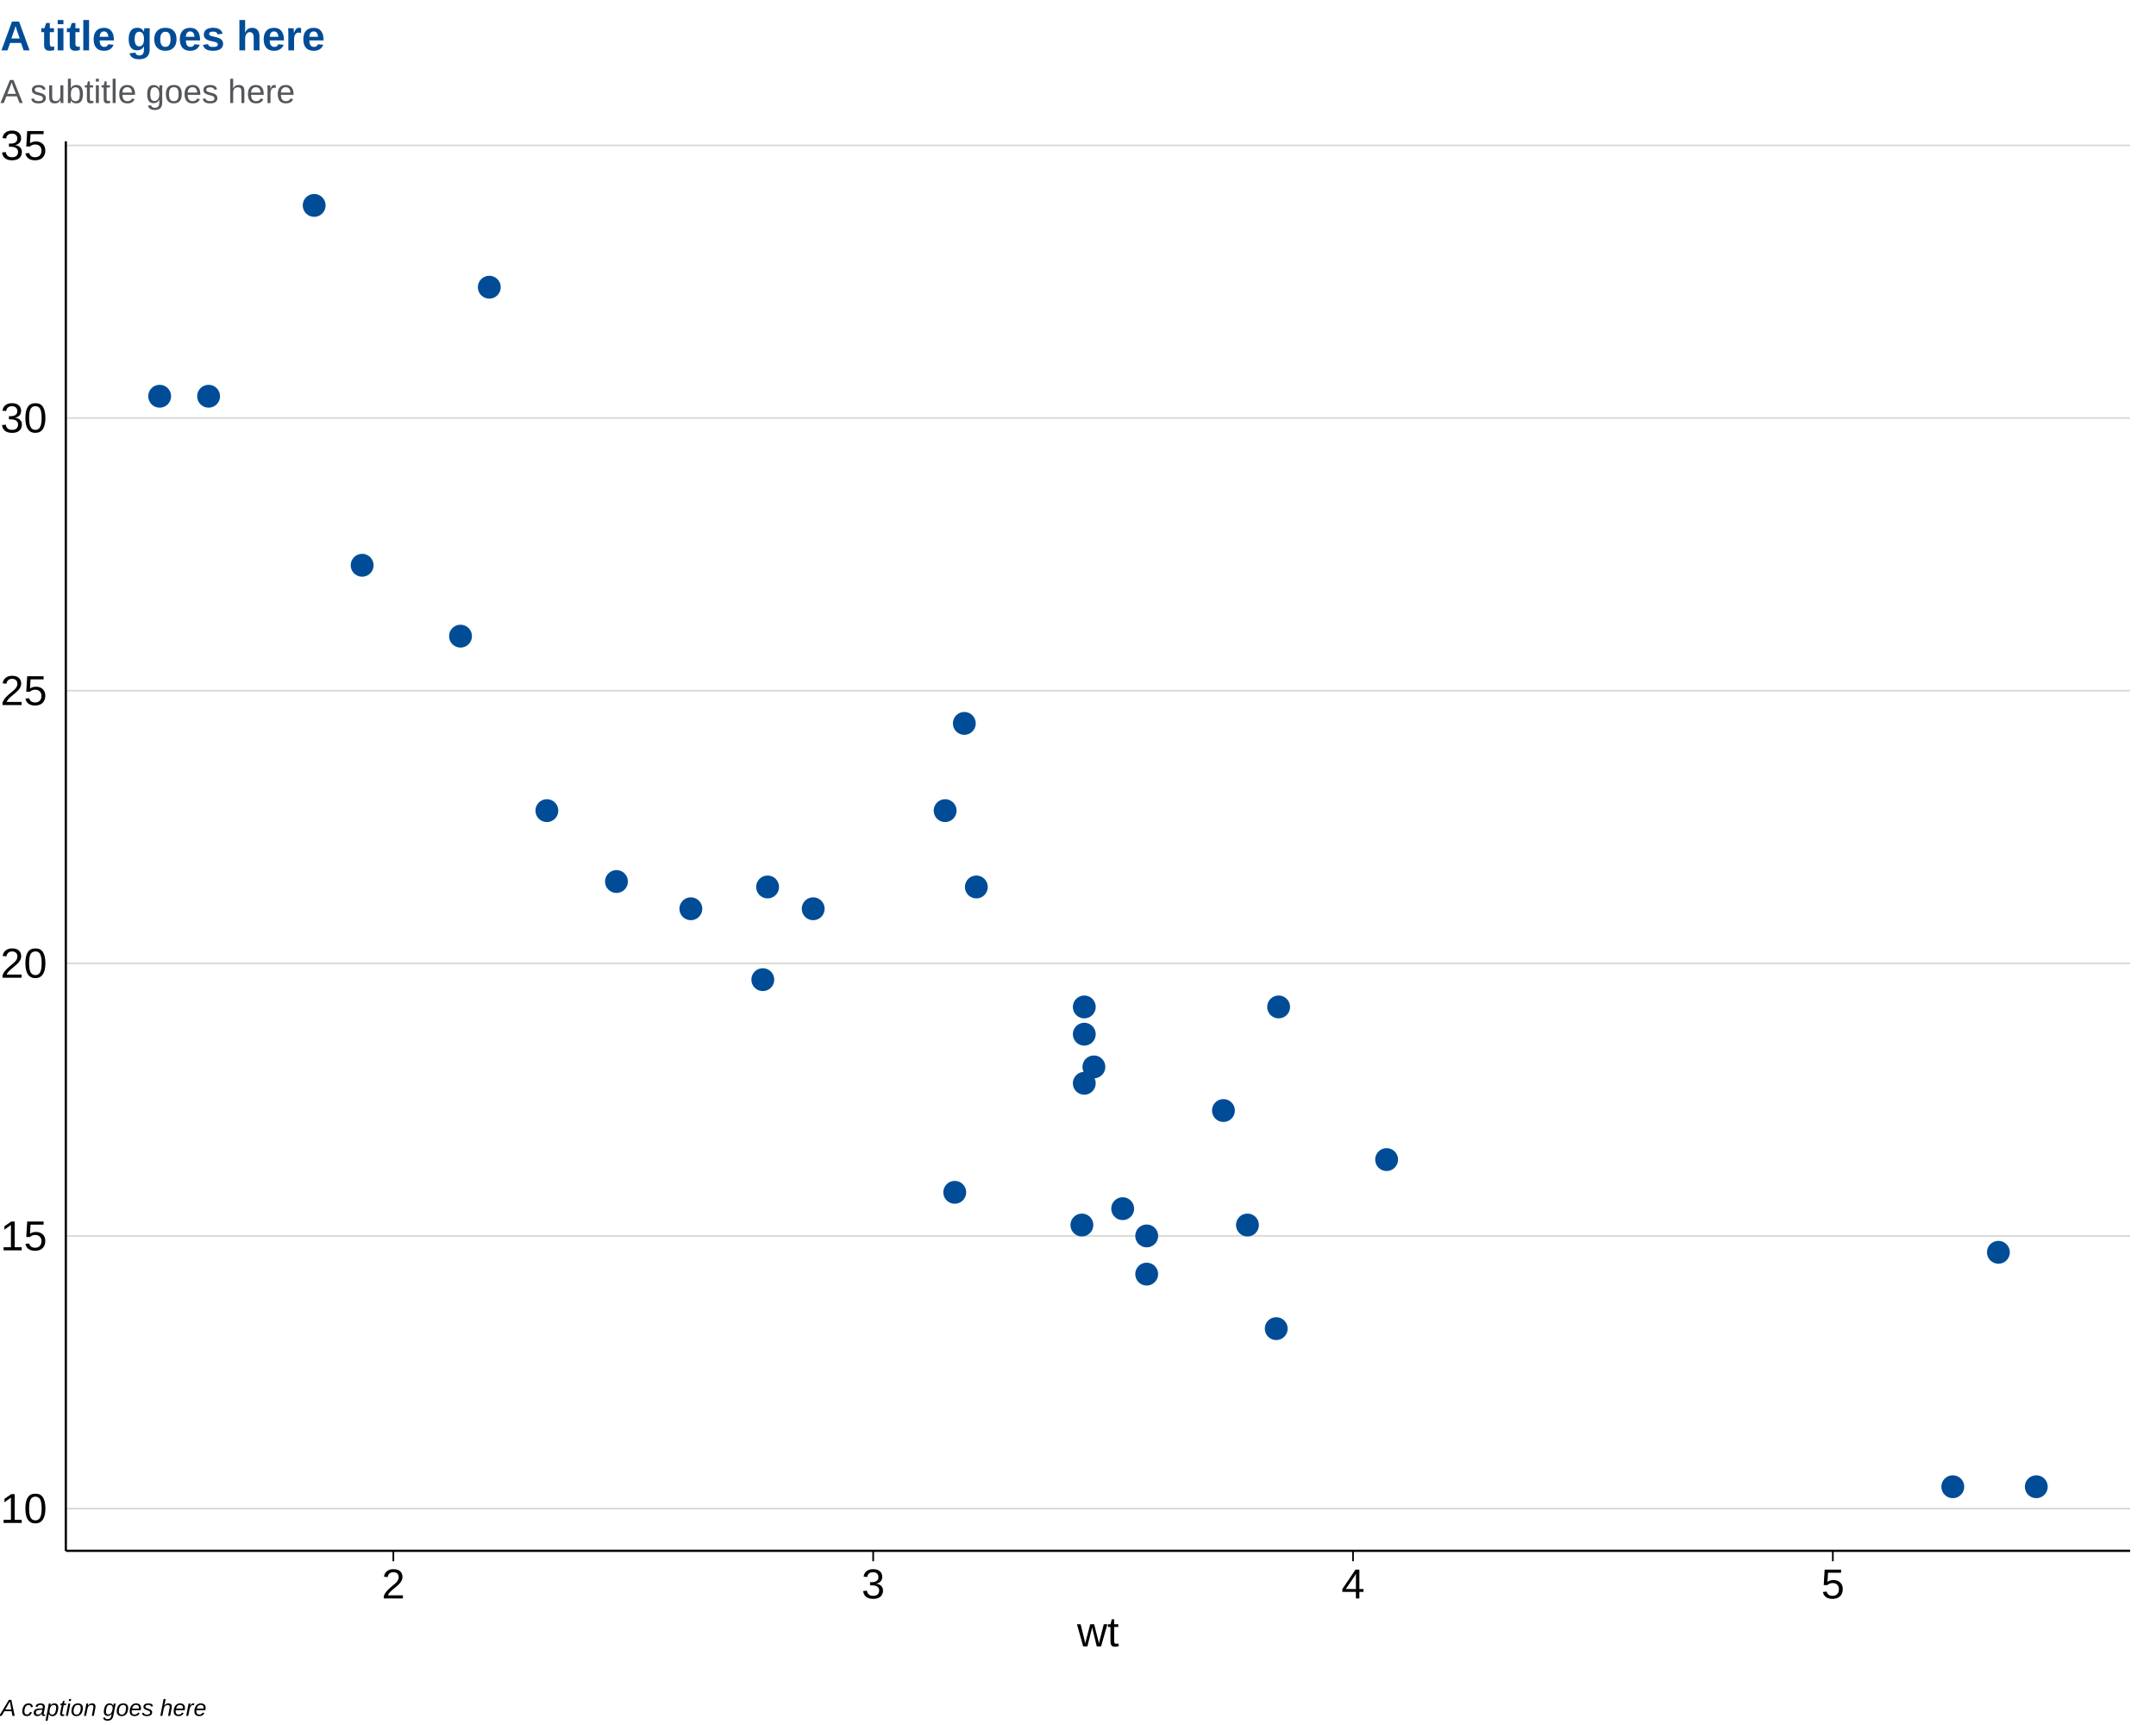
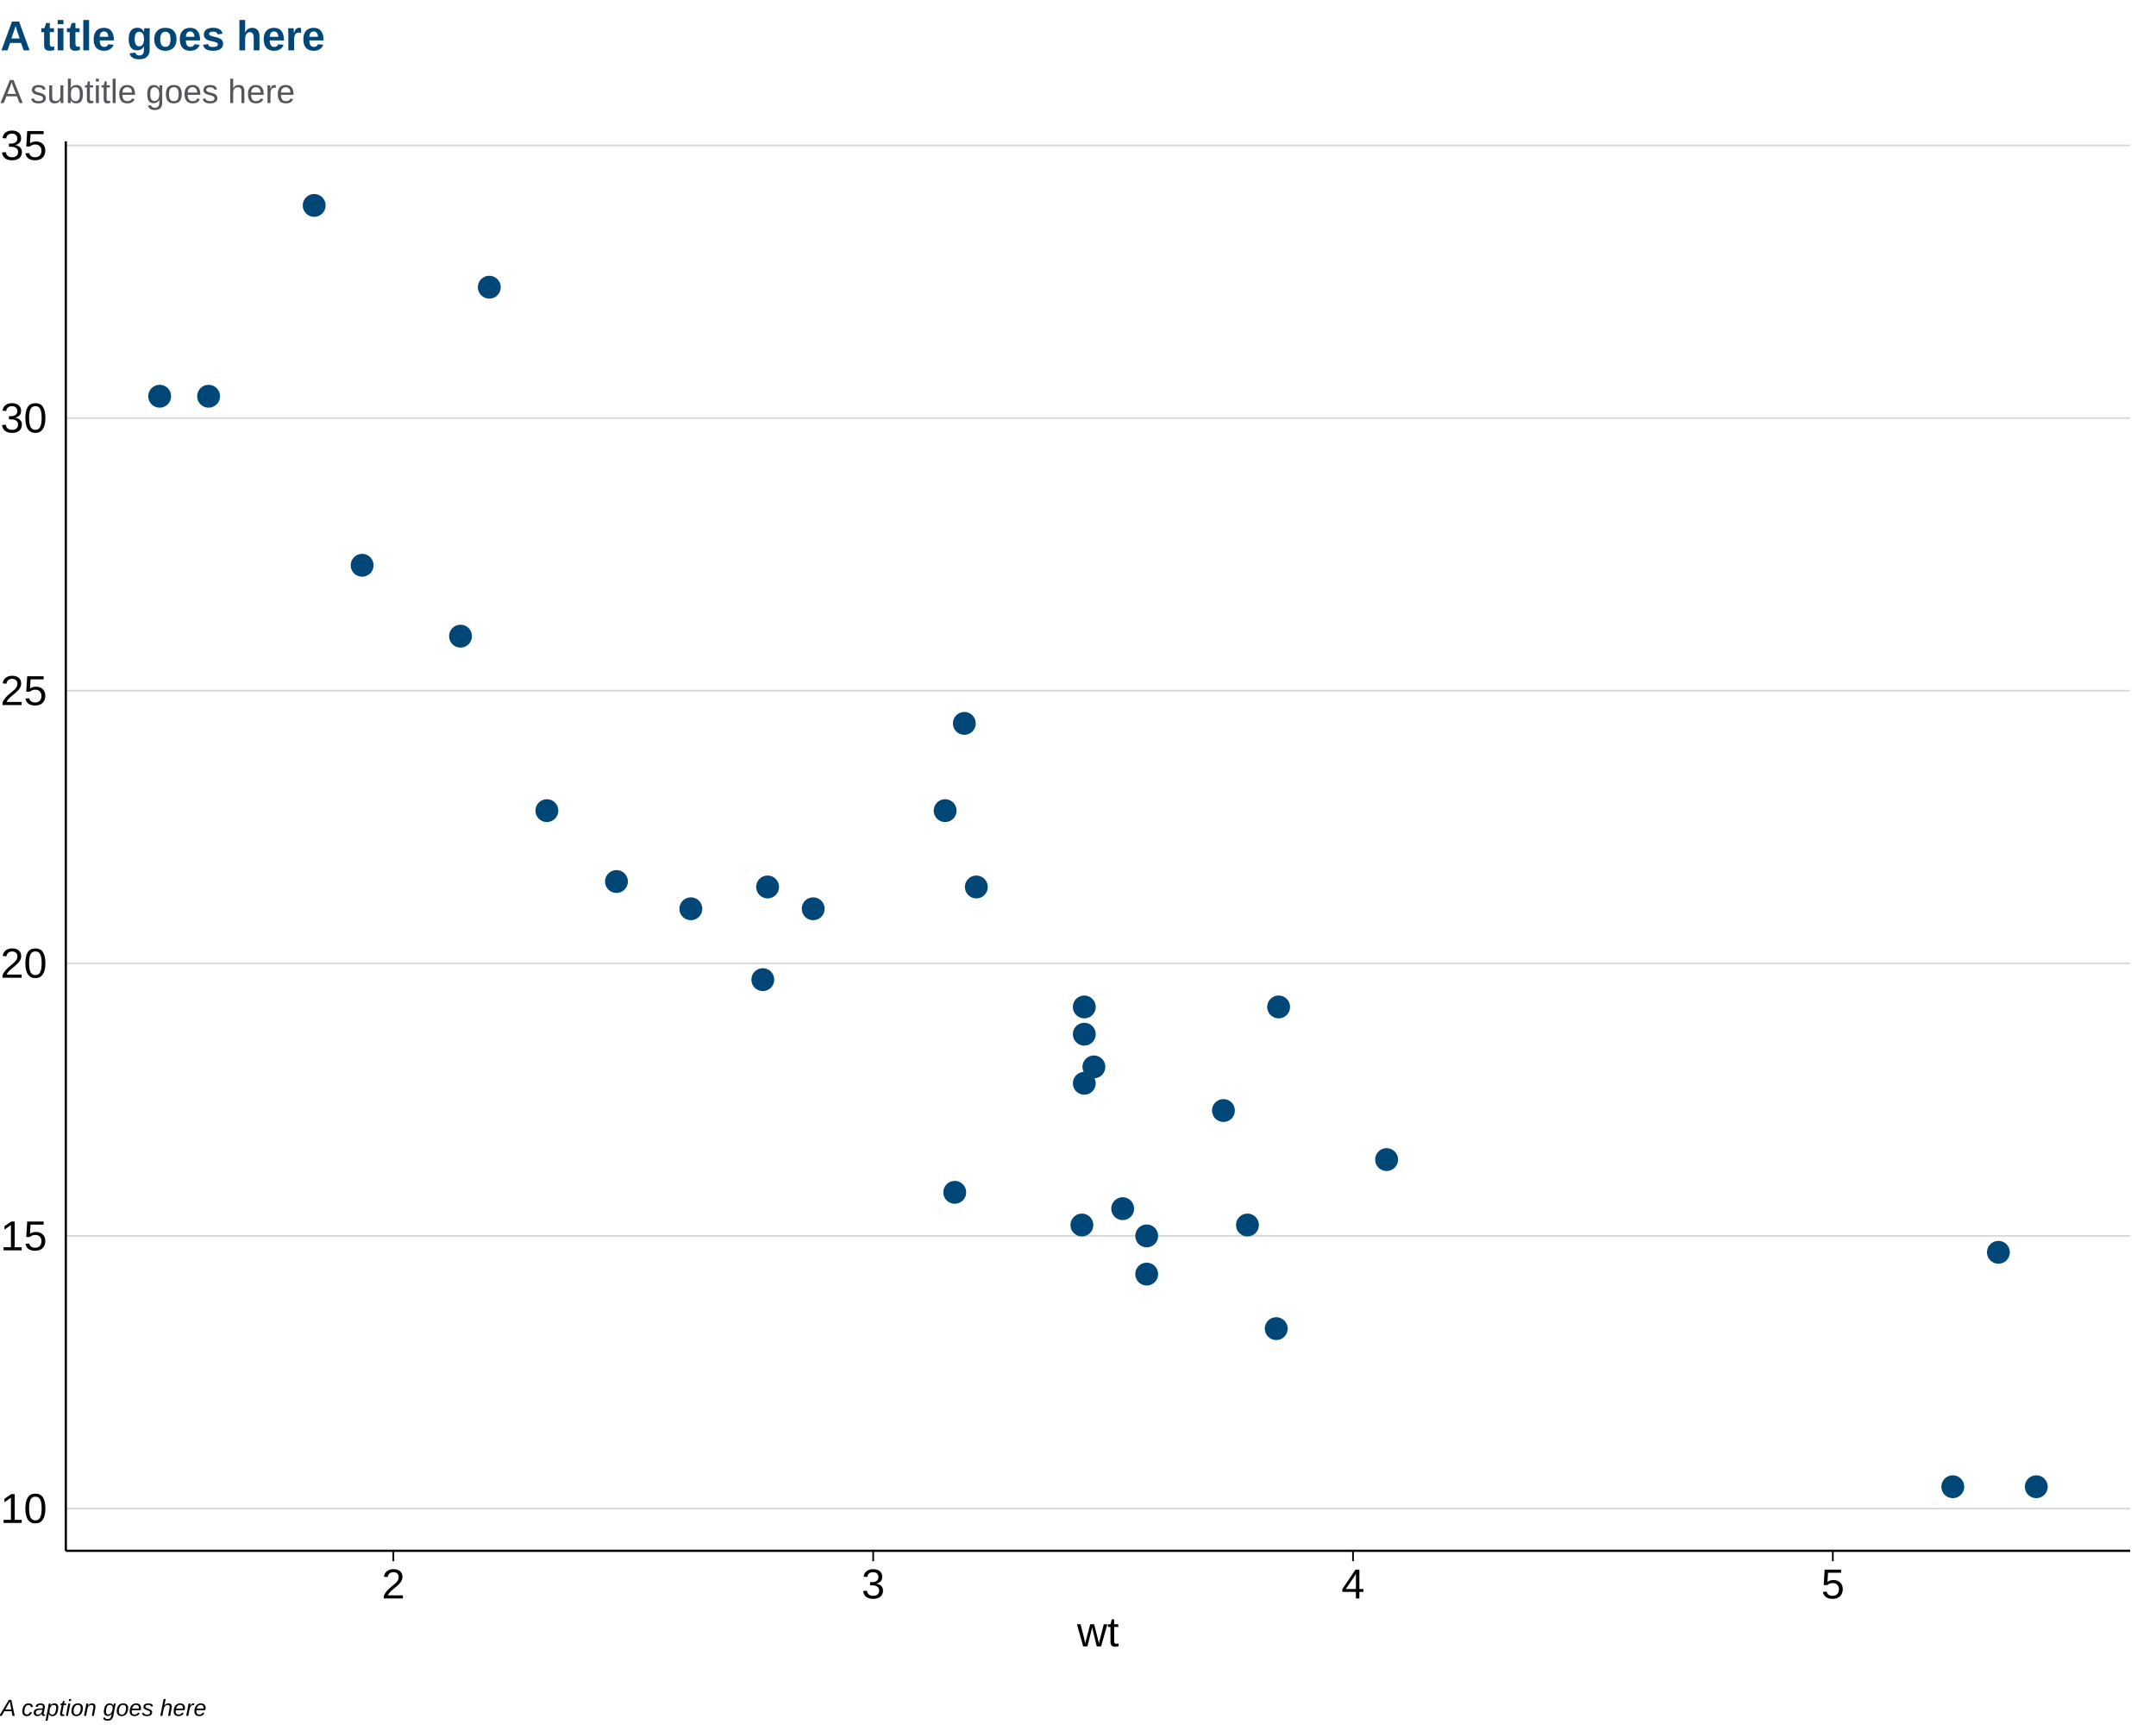
<svg xmlns="http://www.w3.org/2000/svg" viewBox="0 0 720.00 576.00">
  <defs>
    <style type="text/css">
    line, polyline, polygon, path, rect, circle {
      fill: none;
      stroke: #000000;
      stroke-linecap: round;
      stroke-linejoin: round;
      stroke-miterlimit: 10.00;
    }
  </style>
  </defs>
  <rect width="100%" height="100%" style="stroke: none; fill: #FFFFFF;" />
  <rect x="0.00" y="0.00" width="720.00" height="576.00" style="stroke-width: 0.75; stroke: none; fill: #FFFFFF;" />
  <defs>
    <clipPath id="cpMjEuOTh8NzExLjM2fDUxNy44NHw0Ny4yMA==">
      <rect x="21.98" y="47.20" width="689.38" height="470.64" />
    </clipPath>
  </defs>
  <rect x="21.98" y="47.20" width="689.38" height="470.64" style="stroke-width: 0.75; stroke: none; fill: #FFFFFF;" clip-path="url(#cpMjEuOTh8NzExLjM2fDUxNy44NHw0Ny4yMA==)" />
  <polyline points="21.98,503.73 711.36,503.73 " style="stroke-width: 0.56; stroke: #D9D9D6; stroke-linecap: butt;" clip-path="url(#cpMjEuOTh8NzExLjM2fDUxNy44NHw0Ny4yMA==)" />
  <polyline points="21.98,412.69 711.36,412.69 " style="stroke-width: 0.56; stroke: #D9D9D6; stroke-linecap: butt;" clip-path="url(#cpMjEuOTh8NzExLjM2fDUxNy44NHw0Ny4yMA==)" />
  <polyline points="21.98,321.66 711.36,321.66 " style="stroke-width: 0.56; stroke: #D9D9D6; stroke-linecap: butt;" clip-path="url(#cpMjEuOTh8NzExLjM2fDUxNy44NHw0Ny4yMA==)" />
  <polyline points="21.98,230.63 711.36,230.63 " style="stroke-width: 0.56; stroke: #D9D9D6; stroke-linecap: butt;" clip-path="url(#cpMjEuOTh8NzExLjM2fDUxNy44NHw0Ny4yMA==)" />
  <polyline points="21.98,139.60 711.36,139.60 " style="stroke-width: 0.56; stroke: #D9D9D6; stroke-linecap: butt;" clip-path="url(#cpMjEuOTh8NzExLjM2fDUxNy44NHw0Ny4yMA==)" />
  <polyline points="21.98,48.56 711.36,48.56 " style="stroke-width: 0.56; stroke: #D9D9D6; stroke-linecap: butt;" clip-path="url(#cpMjEuOTh8NzExLjM2fDUxNy44NHw0Ny4yMA==)" />
-   <circle cx="230.71" cy="303.45" r="2.60pt" style="stroke-width: 0.71; stroke: #004C97; fill: #004C97;" clip-path="url(#cpMjEuOTh8NzExLjM2fDUxNy44NHw0Ny4yMA==)" />
-   <circle cx="271.57" cy="303.45" r="2.60pt" style="stroke-width: 0.71; stroke: #004C97; fill: #004C97;" clip-path="url(#cpMjEuOTh8NzExLjM2fDUxNy44NHw0Ny4yMA==)" />
-   <circle cx="182.63" cy="270.68" r="2.60pt" style="stroke-width: 0.71; stroke: #004C97; fill: #004C97;" clip-path="url(#cpMjEuOTh8NzExLjM2fDUxNy44NHw0Ny4yMA==)" />
-   <circle cx="326.05" cy="296.17" r="2.60pt" style="stroke-width: 0.71; stroke: #004C97; fill: #004C97;" clip-path="url(#cpMjEuOTh8NzExLjM2fDUxNy44NHw0Ny4yMA==)" />
-   <circle cx="362.10" cy="345.33" r="2.60pt" style="stroke-width: 0.71; stroke: #004C97; fill: #004C97;" clip-path="url(#cpMjEuOTh8NzExLjM2fDUxNy44NHw0Ny4yMA==)" />
-   <circle cx="365.31" cy="356.25" r="2.60pt" style="stroke-width: 0.71; stroke: #004C97; fill: #004C97;" clip-path="url(#cpMjEuOTh8NzExLjM2fDUxNy44NHw0Ny4yMA==)" />
-   <circle cx="382.94" cy="425.44" r="2.60pt" style="stroke-width: 0.71; stroke: #004C97; fill: #004C97;" clip-path="url(#cpMjEuOTh8NzExLjM2fDUxNy44NHw0Ny4yMA==)" />
-   <circle cx="322.04" cy="241.55" r="2.60pt" style="stroke-width: 0.71; stroke: #004C97; fill: #004C97;" clip-path="url(#cpMjEuOTh8NzExLjM2fDUxNy44NHw0Ny4yMA==)" />
-   <circle cx="315.63" cy="270.68" r="2.60pt" style="stroke-width: 0.71; stroke: #004C97; fill: #004C97;" clip-path="url(#cpMjEuOTh8NzExLjM2fDUxNy44NHw0Ny4yMA==)" />
-   <circle cx="362.10" cy="336.23" r="2.60pt" style="stroke-width: 0.71; stroke: #004C97; fill: #004C97;" clip-path="url(#cpMjEuOTh8NzExLjM2fDUxNy44NHw0Ny4yMA==)" />
-   <circle cx="362.10" cy="361.72" r="2.60pt" style="stroke-width: 0.71; stroke: #004C97; fill: #004C97;" clip-path="url(#cpMjEuOTh8NzExLjM2fDUxNy44NHw0Ny4yMA==)" />
-   <circle cx="463.06" cy="387.20" r="2.60pt" style="stroke-width: 0.71; stroke: #004C97; fill: #004C97;" clip-path="url(#cpMjEuOTh8NzExLjM2fDUxNy44NHw0Ny4yMA==)" />
-   <circle cx="408.57" cy="370.82" r="2.60pt" style="stroke-width: 0.71; stroke: #004C97; fill: #004C97;" clip-path="url(#cpMjEuOTh8NzExLjM2fDUxNy44NHw0Ny4yMA==)" />
-   <circle cx="416.59" cy="409.05" r="2.60pt" style="stroke-width: 0.71; stroke: #004C97; fill: #004C97;" clip-path="url(#cpMjEuOTh8NzExLjM2fDUxNy44NHw0Ny4yMA==)" />
-   <circle cx="652.14" cy="496.44" r="2.60pt" style="stroke-width: 0.71; stroke: #004C97; fill: #004C97;" clip-path="url(#cpMjEuOTh8NzExLjM2fDUxNy44NHw0Ny4yMA==)" />
-   <circle cx="680.02" cy="496.44" r="2.60pt" style="stroke-width: 0.71; stroke: #004C97; fill: #004C97;" clip-path="url(#cpMjEuOTh8NzExLjM2fDUxNy44NHw0Ny4yMA==)" />
-   <circle cx="667.37" cy="418.16" r="2.60pt" style="stroke-width: 0.71; stroke: #004C97; fill: #004C97;" clip-path="url(#cpMjEuOTh8NzExLjM2fDUxNy44NHw0Ny4yMA==)" />
-   <circle cx="163.40" cy="95.90" r="2.60pt" style="stroke-width: 0.71; stroke: #004C97; fill: #004C97;" clip-path="url(#cpMjEuOTh8NzExLjM2fDUxNy44NHw0Ny4yMA==)" />
-   <circle cx="69.66" cy="132.31" r="2.60pt" style="stroke-width: 0.71; stroke: #004C97; fill: #004C97;" clip-path="url(#cpMjEuOTh8NzExLjM2fDUxNy44NHw0Ny4yMA==)" />
-   <circle cx="104.92" cy="68.59" r="2.60pt" style="stroke-width: 0.71; stroke: #004C97; fill: #004C97;" clip-path="url(#cpMjEuOTh8NzExLjM2fDUxNy44NHw0Ny4yMA==)" />
-   <circle cx="205.87" cy="294.35" r="2.60pt" style="stroke-width: 0.71; stroke: #004C97; fill: #004C97;" clip-path="url(#cpMjEuOTh8NzExLjM2fDUxNy44NHw0Ny4yMA==)" />
-   <circle cx="374.92" cy="403.59" r="2.60pt" style="stroke-width: 0.71; stroke: #004C97; fill: #004C97;" clip-path="url(#cpMjEuOTh8NzExLjM2fDUxNy44NHw0Ny4yMA==)" />
-   <circle cx="361.30" cy="409.05" r="2.60pt" style="stroke-width: 0.71; stroke: #004C97; fill: #004C97;" clip-path="url(#cpMjEuOTh8NzExLjM2fDUxNy44NHw0Ny4yMA==)" />
-   <circle cx="426.20" cy="443.65" r="2.60pt" style="stroke-width: 0.71; stroke: #004C97; fill: #004C97;" clip-path="url(#cpMjEuOTh8NzExLjM2fDUxNy44NHw0Ny4yMA==)" />
-   <circle cx="427.00" cy="336.23" r="2.60pt" style="stroke-width: 0.71; stroke: #004C97; fill: #004C97;" clip-path="url(#cpMjEuOTh8NzExLjM2fDUxNy44NHw0Ny4yMA==)" />
-   <circle cx="120.94" cy="188.75" r="2.60pt" style="stroke-width: 0.71; stroke: #004C97; fill: #004C97;" clip-path="url(#cpMjEuOTh8NzExLjM2fDUxNy44NHw0Ny4yMA==)" />
-   <circle cx="153.79" cy="212.42" r="2.60pt" style="stroke-width: 0.71; stroke: #004C97; fill: #004C97;" clip-path="url(#cpMjEuOTh8NzExLjM2fDUxNy44NHw0Ny4yMA==)" />
-   <circle cx="53.32" cy="132.31" r="2.60pt" style="stroke-width: 0.71; stroke: #004C97; fill: #004C97;" clip-path="url(#cpMjEuOTh8NzExLjM2fDUxNy44NHw0Ny4yMA==)" />
-   <circle cx="318.84" cy="398.13" r="2.60pt" style="stroke-width: 0.71; stroke: #004C97; fill: #004C97;" clip-path="url(#cpMjEuOTh8NzExLjM2fDUxNy44NHw0Ny4yMA==)" />
-   <circle cx="254.74" cy="327.12" r="2.60pt" style="stroke-width: 0.71; stroke: #004C97; fill: #004C97;" clip-path="url(#cpMjEuOTh8NzExLjM2fDUxNy44NHw0Ny4yMA==)" />
-   <circle cx="382.94" cy="412.69" r="2.60pt" style="stroke-width: 0.71; stroke: #004C97; fill: #004C97;" clip-path="url(#cpMjEuOTh8NzExLjM2fDUxNy44NHw0Ny4yMA==)" />
-   <circle cx="256.34" cy="296.17" r="2.60pt" style="stroke-width: 0.71; stroke: #004C97; fill: #004C97;" clip-path="url(#cpMjEuOTh8NzExLjM2fDUxNy44NHw0Ny4yMA==)" />
+   <circle cx="230.71" cy="303.45" r="2.60pt" style="stroke-width: 0.71; stroke: #004676; fill: #004676;" clip-path="url(#cpMjEuOTh8NzExLjM2fDUxNy44NHw0Ny4yMA==)" />
+   <circle cx="271.57" cy="303.45" r="2.60pt" style="stroke-width: 0.71; stroke: #004676; fill: #004676;" clip-path="url(#cpMjEuOTh8NzExLjM2fDUxNy44NHw0Ny4yMA==)" />
+   <circle cx="182.63" cy="270.68" r="2.60pt" style="stroke-width: 0.71; stroke: #004676; fill: #004676;" clip-path="url(#cpMjEuOTh8NzExLjM2fDUxNy44NHw0Ny4yMA==)" />
+   <circle cx="326.05" cy="296.17" r="2.60pt" style="stroke-width: 0.71; stroke: #004676; fill: #004676;" clip-path="url(#cpMjEuOTh8NzExLjM2fDUxNy44NHw0Ny4yMA==)" />
+   <circle cx="362.10" cy="345.33" r="2.60pt" style="stroke-width: 0.71; stroke: #004676; fill: #004676;" clip-path="url(#cpMjEuOTh8NzExLjM2fDUxNy44NHw0Ny4yMA==)" />
+   <circle cx="365.31" cy="356.25" r="2.60pt" style="stroke-width: 0.71; stroke: #004676; fill: #004676;" clip-path="url(#cpMjEuOTh8NzExLjM2fDUxNy44NHw0Ny4yMA==)" />
+   <circle cx="382.94" cy="425.44" r="2.60pt" style="stroke-width: 0.71; stroke: #004676; fill: #004676;" clip-path="url(#cpMjEuOTh8NzExLjM2fDUxNy44NHw0Ny4yMA==)" />
+   <circle cx="322.04" cy="241.55" r="2.60pt" style="stroke-width: 0.71; stroke: #004676; fill: #004676;" clip-path="url(#cpMjEuOTh8NzExLjM2fDUxNy44NHw0Ny4yMA==)" />
+   <circle cx="315.63" cy="270.68" r="2.60pt" style="stroke-width: 0.71; stroke: #004676; fill: #004676;" clip-path="url(#cpMjEuOTh8NzExLjM2fDUxNy44NHw0Ny4yMA==)" />
+   <circle cx="362.10" cy="336.23" r="2.60pt" style="stroke-width: 0.71; stroke: #004676; fill: #004676;" clip-path="url(#cpMjEuOTh8NzExLjM2fDUxNy44NHw0Ny4yMA==)" />
+   <circle cx="362.10" cy="361.72" r="2.60pt" style="stroke-width: 0.71; stroke: #004676; fill: #004676;" clip-path="url(#cpMjEuOTh8NzExLjM2fDUxNy44NHw0Ny4yMA==)" />
+   <circle cx="463.06" cy="387.20" r="2.60pt" style="stroke-width: 0.71; stroke: #004676; fill: #004676;" clip-path="url(#cpMjEuOTh8NzExLjM2fDUxNy44NHw0Ny4yMA==)" />
+   <circle cx="408.57" cy="370.82" r="2.60pt" style="stroke-width: 0.71; stroke: #004676; fill: #004676;" clip-path="url(#cpMjEuOTh8NzExLjM2fDUxNy44NHw0Ny4yMA==)" />
+   <circle cx="416.59" cy="409.05" r="2.60pt" style="stroke-width: 0.71; stroke: #004676; fill: #004676;" clip-path="url(#cpMjEuOTh8NzExLjM2fDUxNy44NHw0Ny4yMA==)" />
+   <circle cx="652.14" cy="496.44" r="2.60pt" style="stroke-width: 0.71; stroke: #004676; fill: #004676;" clip-path="url(#cpMjEuOTh8NzExLjM2fDUxNy44NHw0Ny4yMA==)" />
+   <circle cx="680.02" cy="496.44" r="2.60pt" style="stroke-width: 0.71; stroke: #004676; fill: #004676;" clip-path="url(#cpMjEuOTh8NzExLjM2fDUxNy44NHw0Ny4yMA==)" />
+   <circle cx="667.37" cy="418.16" r="2.60pt" style="stroke-width: 0.71; stroke: #004676; fill: #004676;" clip-path="url(#cpMjEuOTh8NzExLjM2fDUxNy44NHw0Ny4yMA==)" />
+   <circle cx="163.40" cy="95.90" r="2.60pt" style="stroke-width: 0.71; stroke: #004676; fill: #004676;" clip-path="url(#cpMjEuOTh8NzExLjM2fDUxNy44NHw0Ny4yMA==)" />
+   <circle cx="69.66" cy="132.31" r="2.60pt" style="stroke-width: 0.71; stroke: #004676; fill: #004676;" clip-path="url(#cpMjEuOTh8NzExLjM2fDUxNy44NHw0Ny4yMA==)" />
+   <circle cx="104.92" cy="68.59" r="2.60pt" style="stroke-width: 0.71; stroke: #004676; fill: #004676;" clip-path="url(#cpMjEuOTh8NzExLjM2fDUxNy44NHw0Ny4yMA==)" />
+   <circle cx="205.87" cy="294.35" r="2.60pt" style="stroke-width: 0.71; stroke: #004676; fill: #004676;" clip-path="url(#cpMjEuOTh8NzExLjM2fDUxNy44NHw0Ny4yMA==)" />
+   <circle cx="374.92" cy="403.59" r="2.60pt" style="stroke-width: 0.71; stroke: #004676; fill: #004676;" clip-path="url(#cpMjEuOTh8NzExLjM2fDUxNy44NHw0Ny4yMA==)" />
+   <circle cx="361.30" cy="409.05" r="2.60pt" style="stroke-width: 0.71; stroke: #004676; fill: #004676;" clip-path="url(#cpMjEuOTh8NzExLjM2fDUxNy44NHw0Ny4yMA==)" />
+   <circle cx="426.20" cy="443.65" r="2.60pt" style="stroke-width: 0.71; stroke: #004676; fill: #004676;" clip-path="url(#cpMjEuOTh8NzExLjM2fDUxNy44NHw0Ny4yMA==)" />
+   <circle cx="427.00" cy="336.23" r="2.60pt" style="stroke-width: 0.71; stroke: #004676; fill: #004676;" clip-path="url(#cpMjEuOTh8NzExLjM2fDUxNy44NHw0Ny4yMA==)" />
+   <circle cx="120.94" cy="188.75" r="2.60pt" style="stroke-width: 0.71; stroke: #004676; fill: #004676;" clip-path="url(#cpMjEuOTh8NzExLjM2fDUxNy44NHw0Ny4yMA==)" />
+   <circle cx="153.79" cy="212.42" r="2.60pt" style="stroke-width: 0.71; stroke: #004676; fill: #004676;" clip-path="url(#cpMjEuOTh8NzExLjM2fDUxNy44NHw0Ny4yMA==)" />
+   <circle cx="53.32" cy="132.31" r="2.60pt" style="stroke-width: 0.71; stroke: #004676; fill: #004676;" clip-path="url(#cpMjEuOTh8NzExLjM2fDUxNy44NHw0Ny4yMA==)" />
+   <circle cx="318.84" cy="398.13" r="2.60pt" style="stroke-width: 0.71; stroke: #004676; fill: #004676;" clip-path="url(#cpMjEuOTh8NzExLjM2fDUxNy44NHw0Ny4yMA==)" />
+   <circle cx="254.74" cy="327.12" r="2.60pt" style="stroke-width: 0.71; stroke: #004676; fill: #004676;" clip-path="url(#cpMjEuOTh8NzExLjM2fDUxNy44NHw0Ny4yMA==)" />
+   <circle cx="382.94" cy="412.69" r="2.60pt" style="stroke-width: 0.71; stroke: #004676; fill: #004676;" clip-path="url(#cpMjEuOTh8NzExLjM2fDUxNy44NHw0Ny4yMA==)" />
+   <circle cx="256.34" cy="296.17" r="2.60pt" style="stroke-width: 0.71; stroke: #004676; fill: #004676;" clip-path="url(#cpMjEuOTh8NzExLjM2fDUxNy44NHw0Ny4yMA==)" />
  <defs>
    <clipPath id="cpMC4wMHw3MjAuMDB8NTc2LjAwfDAuMDA=">
      <rect x="0.00" y="0.00" width="720.00" height="576.00" />
    </clipPath>
  </defs>
  <polyline points="21.98,517.84 21.98,47.20 " style="stroke-width: 0.75; stroke-linecap: butt;" clip-path="url(#cpMC4wMHw3MjAuMDB8NTc2LjAwfDAuMDA=)" />
  <g clip-path="url(#cpMC4wMHw3MjAuMDB8NTc2LjAwfDAuMDA=)">
    <text x="0.14" y="508.54" style="font-size: 14.00px; font-family: Liberation Sans;" textLength="15.56px" lengthAdjust="spacingAndGlyphs">10</text>
  </g>
  <g clip-path="url(#cpMC4wMHw3MjAuMDB8NTc2LjAwfDAuMDA=)">
    <text x="0.14" y="417.51" style="font-size: 14.00px; font-family: Liberation Sans;" textLength="15.56px" lengthAdjust="spacingAndGlyphs">15</text>
  </g>
  <g clip-path="url(#cpMC4wMHw3MjAuMDB8NTc2LjAwfDAuMDA=)">
    <text x="0.14" y="326.47" style="font-size: 14.00px; font-family: Liberation Sans;" textLength="15.56px" lengthAdjust="spacingAndGlyphs">20</text>
  </g>
  <g clip-path="url(#cpMC4wMHw3MjAuMDB8NTc2LjAwfDAuMDA=)">
    <text x="0.14" y="235.44" style="font-size: 14.00px; font-family: Liberation Sans;" textLength="15.56px" lengthAdjust="spacingAndGlyphs">25</text>
  </g>
  <g clip-path="url(#cpMC4wMHw3MjAuMDB8NTc2LjAwfDAuMDA=)">
    <text x="0.14" y="144.41" style="font-size: 14.00px; font-family: Liberation Sans;" textLength="15.56px" lengthAdjust="spacingAndGlyphs">30</text>
  </g>
  <g clip-path="url(#cpMC4wMHw3MjAuMDB8NTc2LjAwfDAuMDA=)">
    <text x="0.14" y="53.38" style="font-size: 14.00px; font-family: Liberation Sans;" textLength="15.56px" lengthAdjust="spacingAndGlyphs">35</text>
  </g>
  <polyline points="21.98,517.84 711.36,517.84 " style="stroke-width: 0.75; stroke-linecap: butt;" clip-path="url(#cpMC4wMHw3MjAuMDB8NTc2LjAwfDAuMDA=)" />
  <polyline points="131.36,521.32 131.36,517.84 " style="stroke-width: 0.56; stroke-linecap: butt;" clip-path="url(#cpMC4wMHw3MjAuMDB8NTc2LjAwfDAuMDA=)" />
  <polyline points="291.60,521.32 291.60,517.84 " style="stroke-width: 0.56; stroke-linecap: butt;" clip-path="url(#cpMC4wMHw3MjAuMDB8NTc2LjAwfDAuMDA=)" />
  <polyline points="451.84,521.32 451.84,517.84 " style="stroke-width: 0.56; stroke-linecap: butt;" clip-path="url(#cpMC4wMHw3MjAuMDB8NTc2LjAwfDAuMDA=)" />
  <polyline points="612.08,521.32 612.08,517.84 " style="stroke-width: 0.56; stroke-linecap: butt;" clip-path="url(#cpMC4wMHw3MjAuMDB8NTc2LjAwfDAuMDA=)" />
  <g clip-path="url(#cpMC4wMHw3MjAuMDB8NTc2LjAwfDAuMDA=)">
    <text x="127.47" y="533.74" style="font-size: 14.00px; font-family: Liberation Sans;" textLength="7.78px" lengthAdjust="spacingAndGlyphs">2</text>
  </g>
  <g clip-path="url(#cpMC4wMHw3MjAuMDB8NTc2LjAwfDAuMDA=)">
    <text x="287.71" y="533.74" style="font-size: 14.00px; font-family: Liberation Sans;" textLength="7.78px" lengthAdjust="spacingAndGlyphs">3</text>
  </g>
  <g clip-path="url(#cpMC4wMHw3MjAuMDB8NTc2LjAwfDAuMDA=)">
    <text x="447.95" y="533.74" style="font-size: 14.00px; font-family: Liberation Sans;" textLength="7.78px" lengthAdjust="spacingAndGlyphs">4</text>
  </g>
  <g clip-path="url(#cpMC4wMHw3MjAuMDB8NTc2LjAwfDAuMDA=)">
    <text x="608.19" y="533.74" style="font-size: 14.00px; font-family: Liberation Sans;" textLength="7.78px" lengthAdjust="spacingAndGlyphs">5</text>
  </g>
  <g clip-path="url(#cpMC4wMHw3MjAuMDB8NTc2LjAwfDAuMDA=)">
    <text x="359.67" y="549.76" style="font-size: 14.00px; font-family: Liberation Sans;" textLength="14.00px" lengthAdjust="spacingAndGlyphs">wt</text>
  </g>
  <g clip-path="url(#cpMC4wMHw3MjAuMDB8NTc2LjAwfDAuMDA=)">
    <text x="0.14" y="34.41" style="font-size: 11.20px; fill: #53565A; font-family: Liberation Sans;" textLength="98.23px" lengthAdjust="spacingAndGlyphs">A subtitle goes here</text>
  </g>
  <g clip-path="url(#cpMC4wMHw3MjAuMDB8NTc2LjAwfDAuMDA=)">
-     <text x="0.14" y="16.82" style="font-size: 14.00px; font-weight: bold; fill: #004C97; font-family: Liberation Sans;" textLength="108.36px" lengthAdjust="spacingAndGlyphs">A title goes here</text>
+     <text x="0.14" y="16.82" style="font-size: 14.00px; font-weight: bold; fill: #004676; font-family: Liberation Sans;" textLength="108.36px" lengthAdjust="spacingAndGlyphs">A title goes here</text>
  </g>
  <g clip-path="url(#cpMC4wMHw3MjAuMDB8NTc2LjAwfDAuMDA=)">
    <text x="0.14" y="572.95" style="font-size: 7.77px; font-style: italic; font-family: Liberation Sans;" textLength="68.73px" lengthAdjust="spacingAndGlyphs">A caption goes here</text>
  </g>
</svg>
